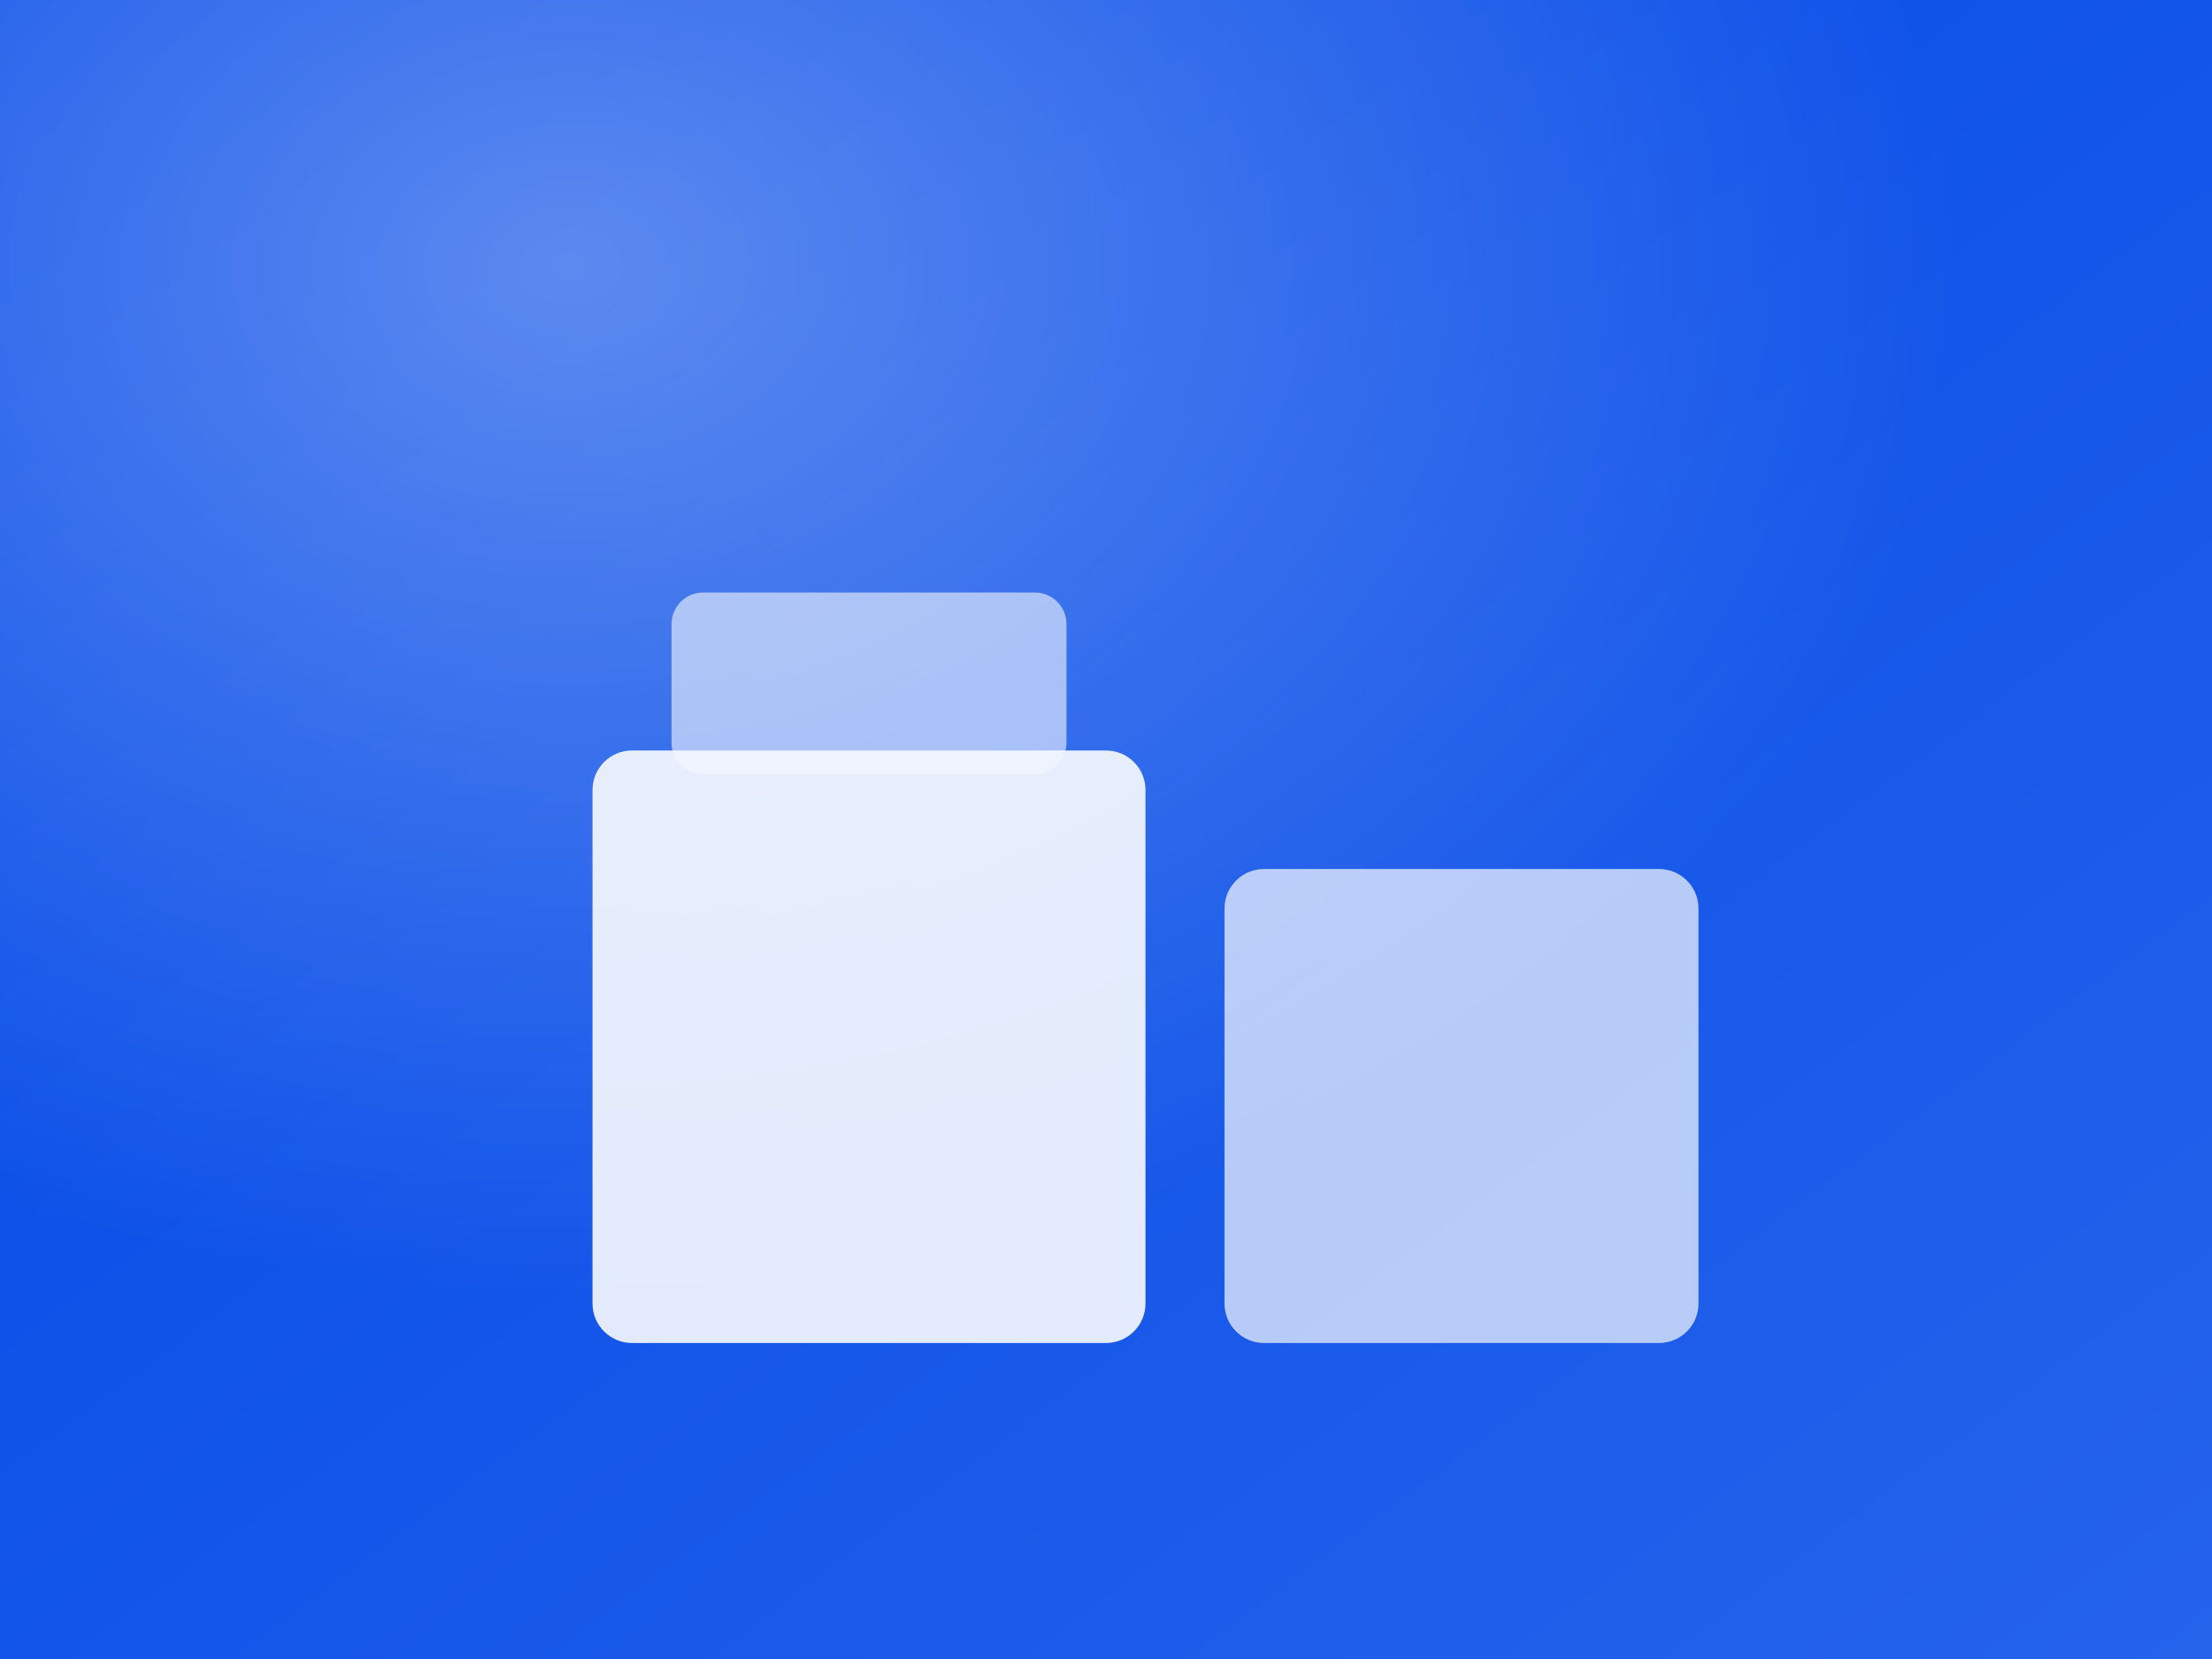
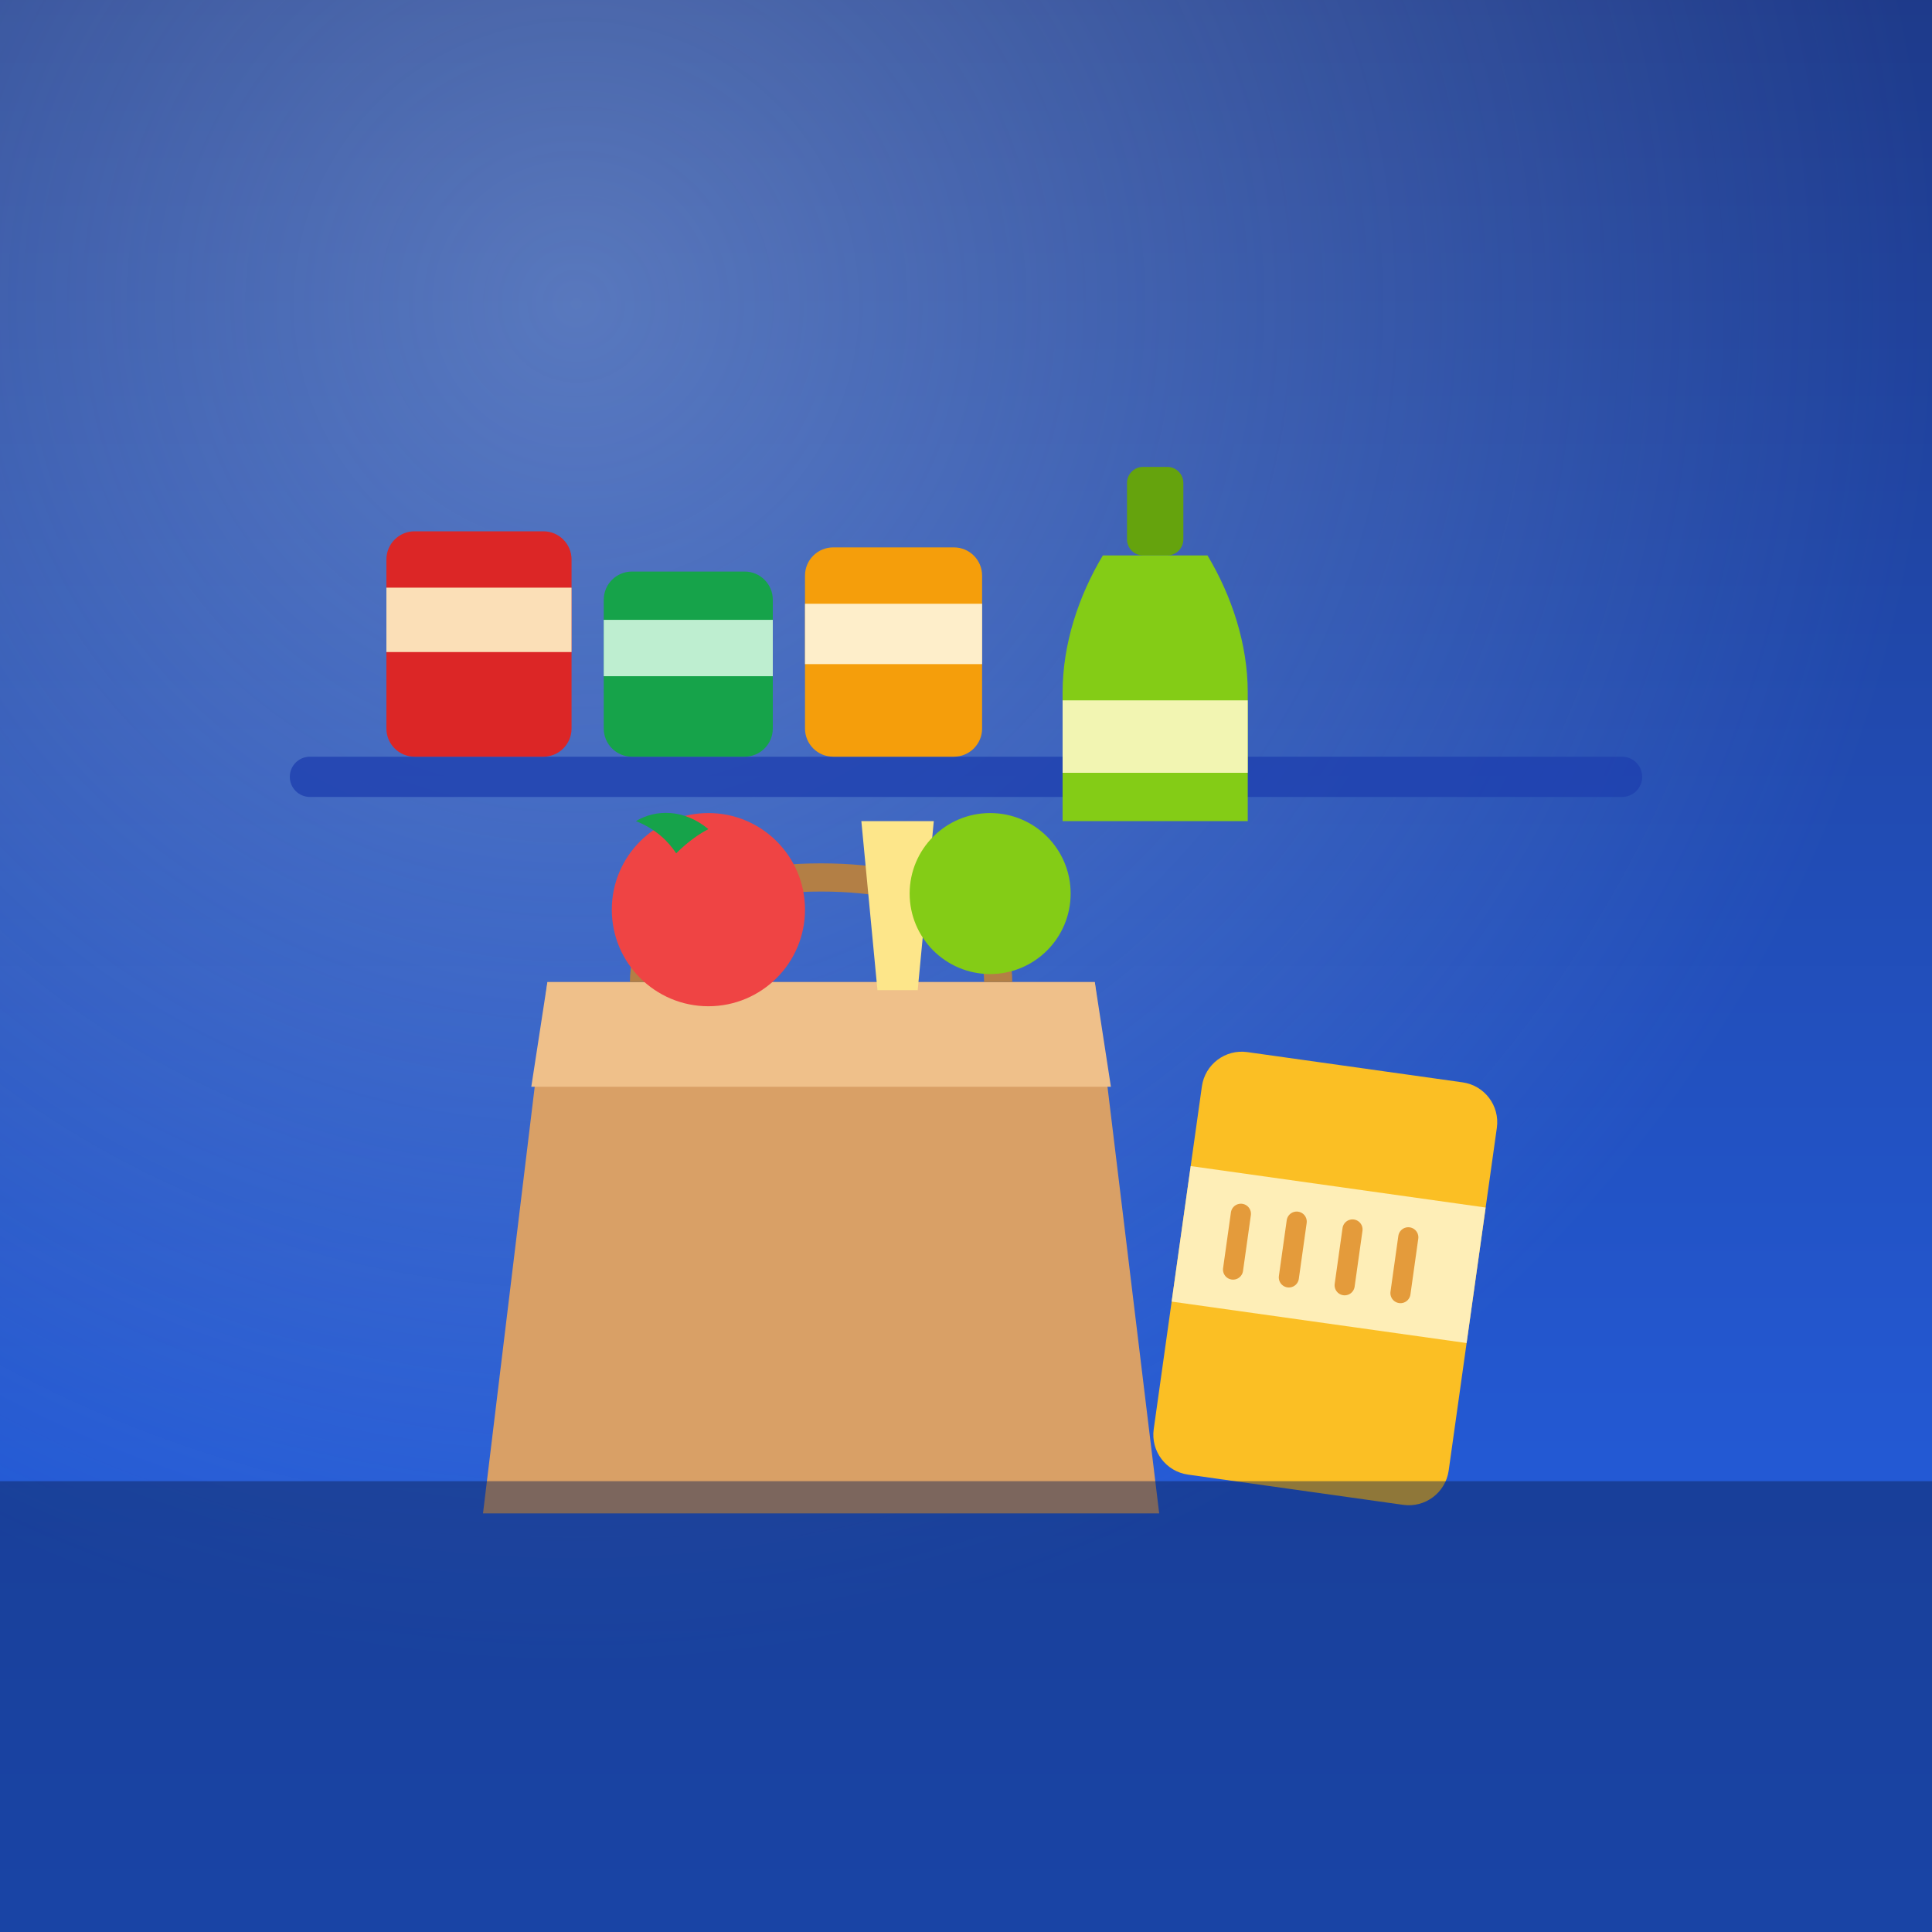
- <svg xmlns="http://www.w3.org/2000/svg" viewBox="0 0 560 420" width="560" height="420" role="img">
+ <svg xmlns="http://www.w3.org/2000/svg" viewBox="0 0 480 480" width="480" height="480" role="img">
  <defs>
-     <linearGradient id="g" x1="0" y1="0" x2="1" y2="1">
-       <stop offset="0" stop-color="#0047E7" />
+     <linearGradient id="alm-fondo" x1="0" y1="0" x2="0" y2="1">
+       <stop offset="0" stop-color="#1E3A8A" />
      <stop offset="1" stop-color="#2563EB" />
    </linearGradient>
-     <radialGradient id="s" cx="26%" cy="16%" r="62%">
-       <stop offset="0" stop-color="#fff" stop-opacity=".34" />
-       <stop offset="1" stop-color="#fff" stop-opacity="0" />
+     <radialGradient id="alm-luz" cx="30%" cy="16%" r="70%">
+       <stop offset="0" stop-color="#BFDBFE" stop-opacity=".36" />
+       <stop offset="1" stop-color="#BFDBFE" stop-opacity="0" />
    </radialGradient>
  </defs>
-   <rect width="560" height="420" fill="url(#g)" />
-   <rect width="560" height="420" fill="url(#s)" />
-   <g opacity=".95">
-     <rect x="150" y="190" width="140" height="150" rx="10" fill="#FFFFFF" opacity=".92" />
-     <rect x="310" y="220" width="120" height="120" rx="10" fill="#FFFFFF" opacity=".72" />
-     <rect x="170" y="150" width="100" height="46" rx="8" fill="#FFFFFF" opacity=".6" />
+   <rect width="480" height="480" fill="url(#alm-fondo)" />
+   <rect width="480" height="480" fill="url(#alm-luz)" />
+   <g>
+     <rect x="72" y="188" width="336" height="10" rx="5" fill="#1E40AF" opacity=".8" />
+     <g>
+       <rect x="96" y="132" width="46" height="56" rx="7" fill="#DC2626" />
+       <rect x="96" y="146" width="46" height="16" fill="#FEF3C7" opacity=".9" />
+       <rect x="150" y="142" width="42" height="46" rx="7" fill="#16A34A" />
+       <rect x="150" y="154" width="42" height="14" fill="#DCFCE7" opacity=".85" />
+       <rect x="200" y="136" width="44" height="52" rx="7" fill="#F59E0B" />
+       <rect x="200" y="150" width="44" height="15" fill="#FFFBEB" opacity=".85" />
+     </g>
+     <g transform="translate(266 116)">
+       <rect x="14" y="0" width="14" height="22" rx="4" fill="#65A30D" />
+       <path d="M8 22h26c6 10 10 22 10 34v32H-2V56c0-12 4-24 10-34z" fill="#84CC16" />
+       <rect x="-2" y="58" width="46" height="18" fill="#FEF9C3" opacity=".9" />
+     </g>
  </g>
+   <g>
+     <path d="M136 244h136l16 132H120z" fill="#D9A066" />
+     <path d="M136 244h136l4 26H132z" fill="#EFC08A" />
+     <path d="M160 244c0-16 16-26 44-26s44 10 44 26" fill="none" stroke="#B37F45" stroke-width="7" />
+     <circle cx="176" cy="226" r="24" fill="#EF4444" />
+     <path d="M176 206c-6-5-13-5-18-2 5 2 8 5 10 8 3-3 6-5 8-6z" fill="#16A34A" />
+     <path d="M214 204h18l-4 42h-10z" fill="#FDE68A" />
+     <circle cx="246" cy="222" r="20" fill="#84CC16" />
+   </g>
+   <g transform="translate(300 260) rotate(8)">
+     <rect x="0" y="0" width="74" height="106" rx="10" fill="#FBBF24" />
+     <rect x="0" y="30" width="74" height="34" fill="#FEF3C7" opacity=".9" />
+     <g stroke="#D97706" stroke-width="5" stroke-linecap="round" opacity=".7">
+       <path d="M14 40v14" />
+       <path d="M28 40v14" />
+       <path d="M42 40v14" />
+       <path d="M56 40v14" />
+     </g>
+   </g>
+   <rect y="368" width="480" height="112" fill="#0C1F52" opacity=".45" />
</svg>
